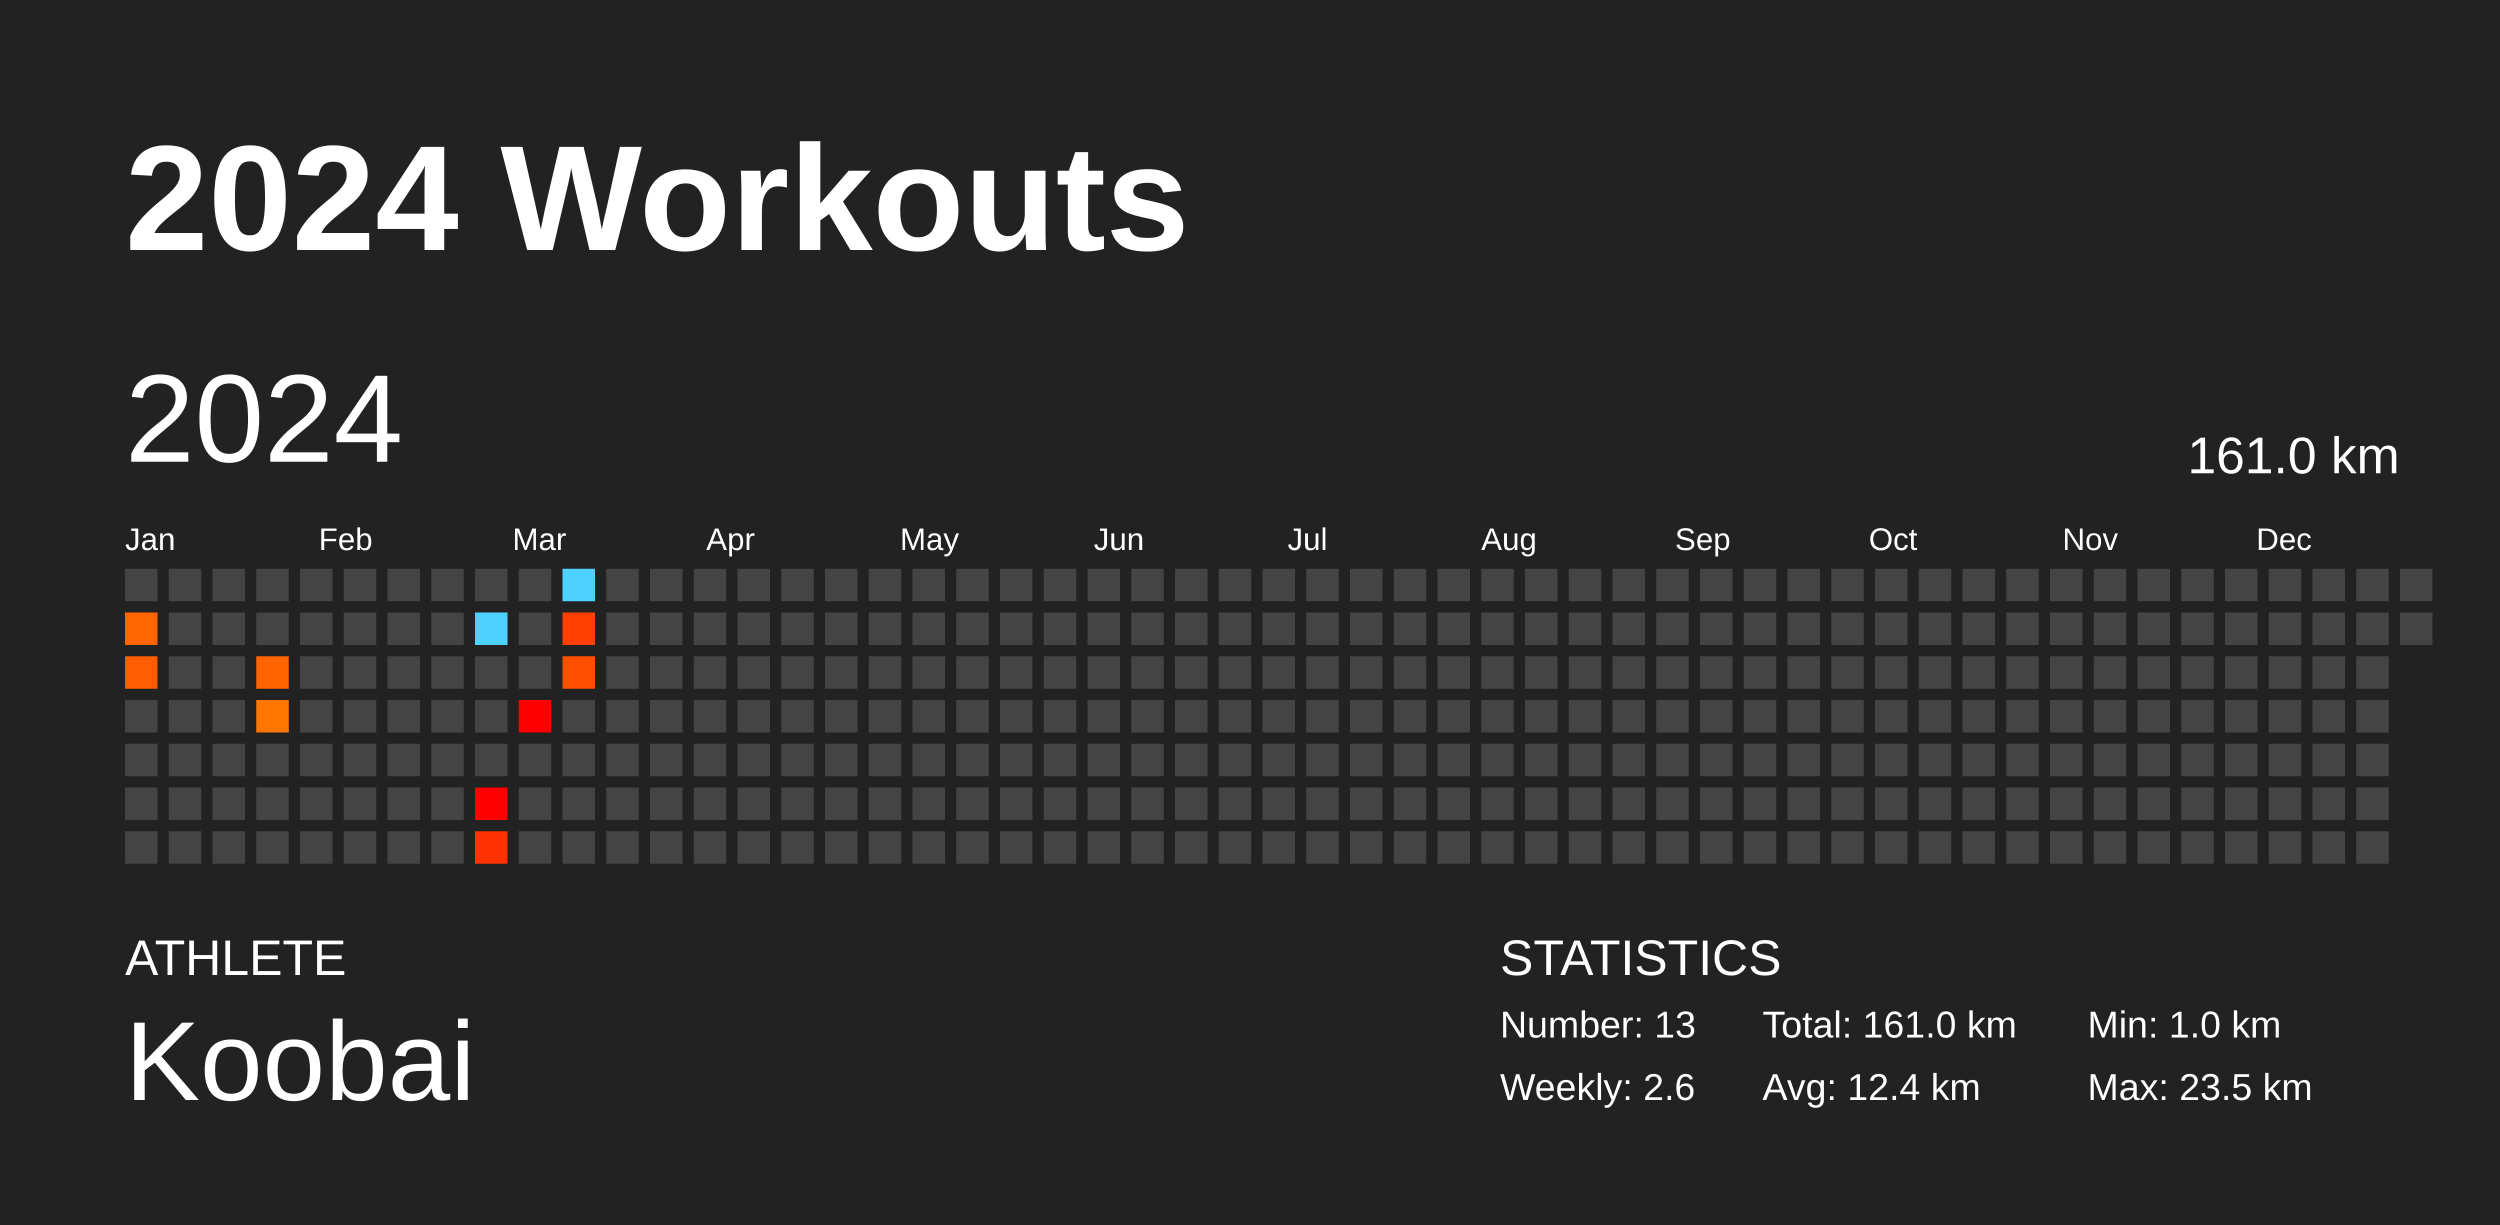
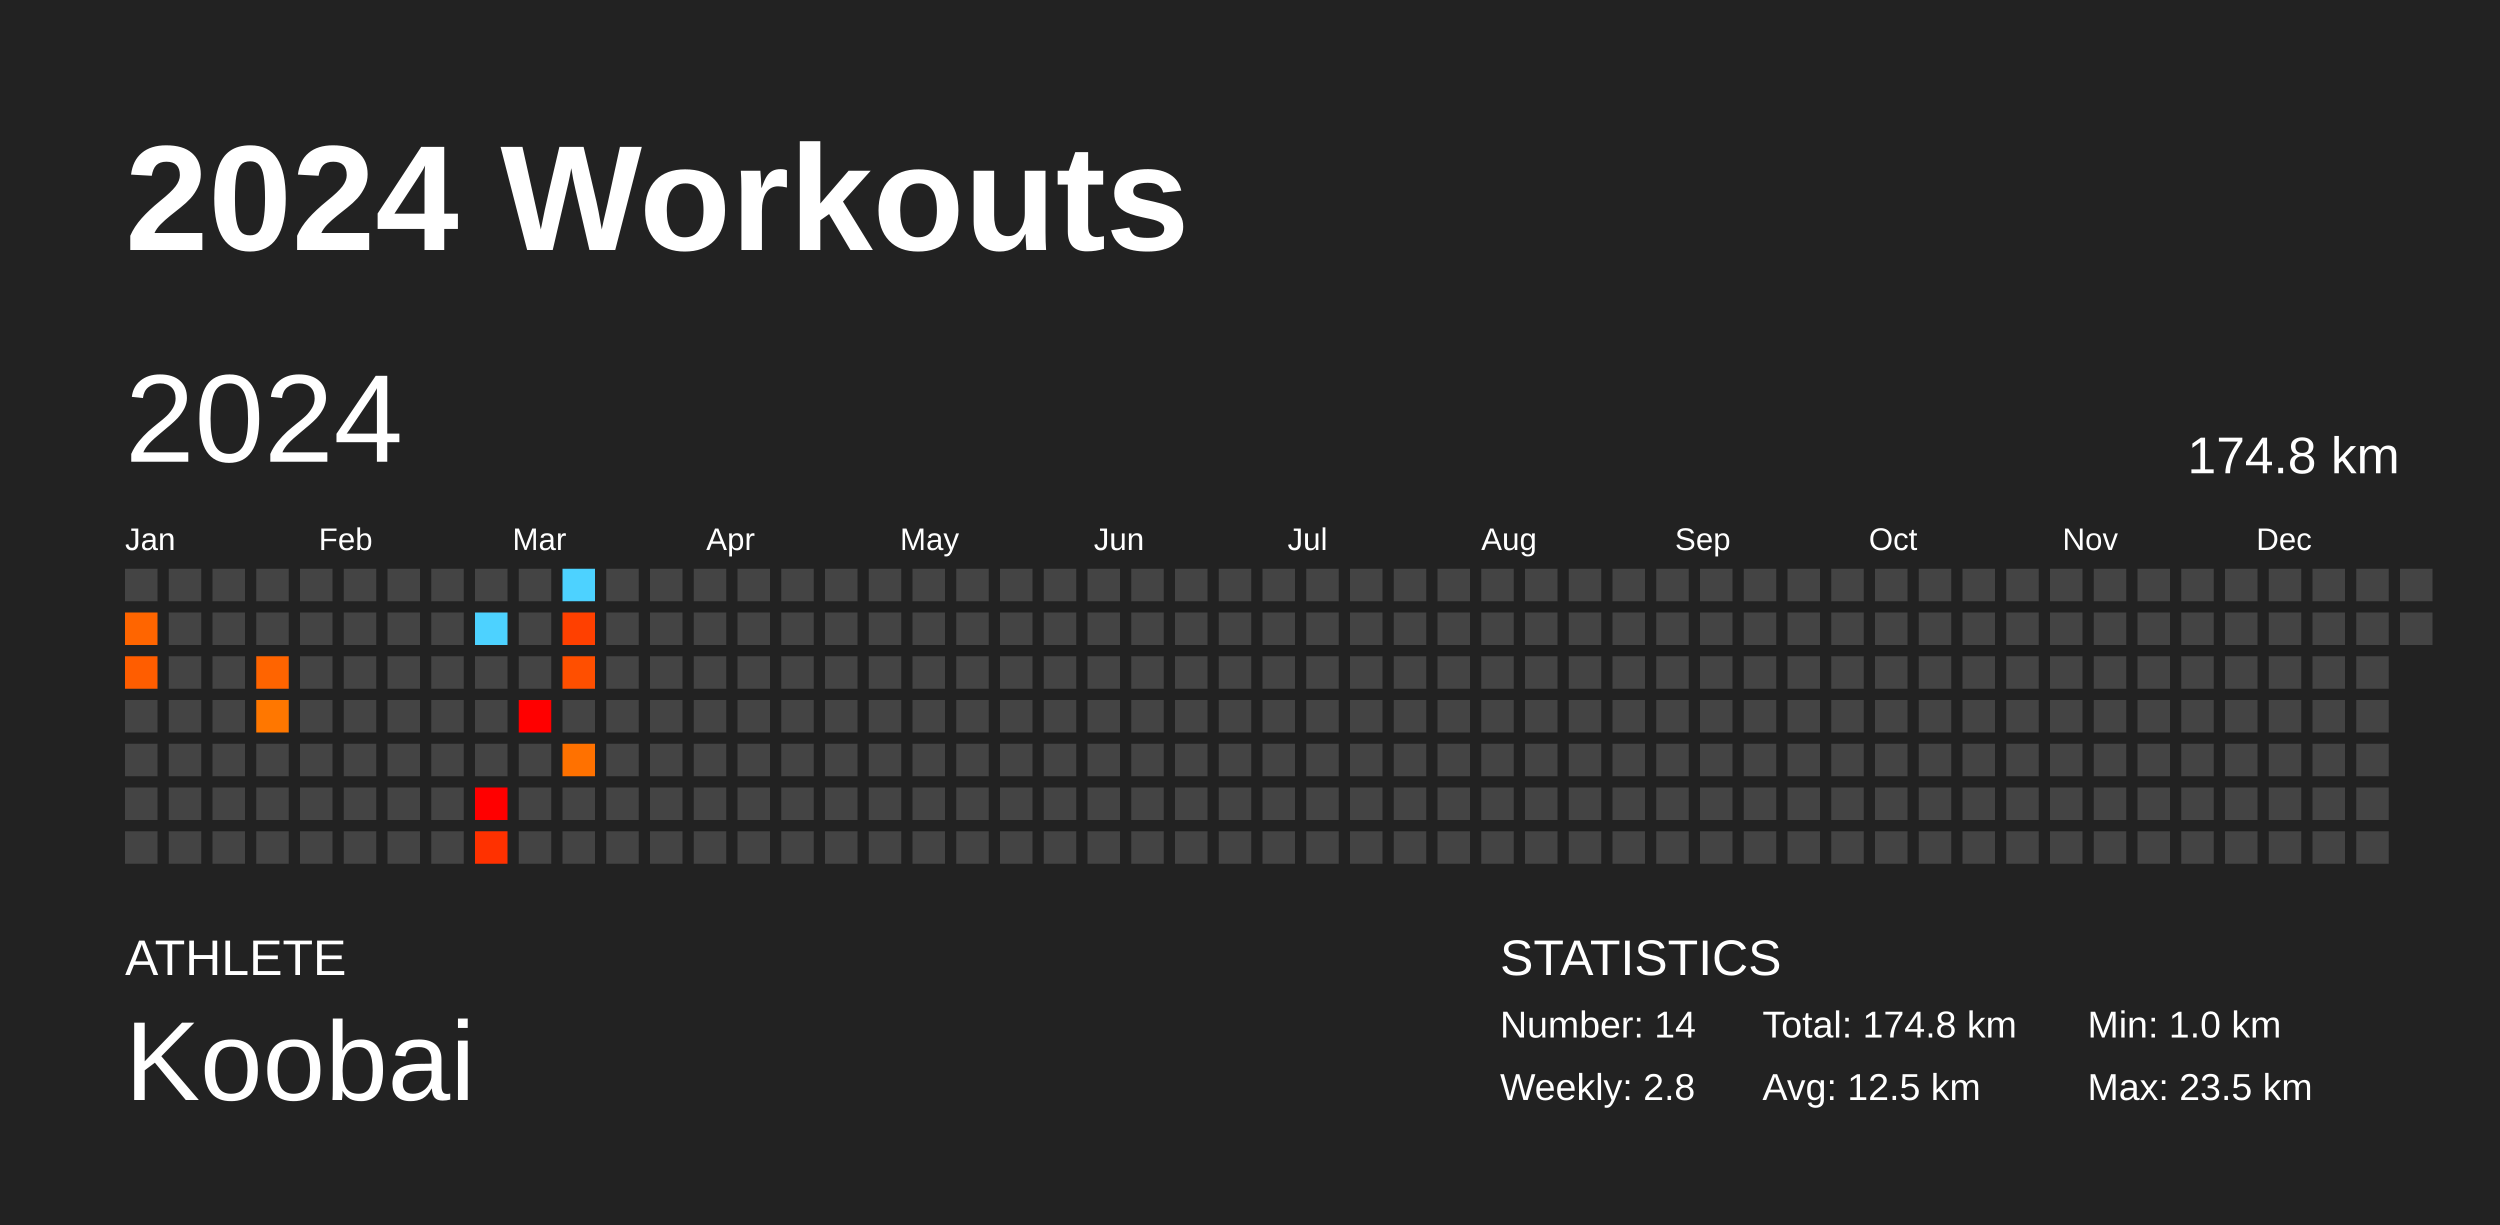
<svg xmlns="http://www.w3.org/2000/svg" baseProfile="full" height="98mm" version="1.1" viewBox="0,0,200,98" width="200mm">
  <defs />
  <rect fill="#222222" height="98" width="200" x="0" y="0" />
  <text fill="#FFFFFF" style="font-size:12px; font-family:Arial; font-weight:bold;" x="10" y="20">2024 Workouts</text>
  <text fill="#FFFFFF" style="font-size:4px; font-family:Arial" x="10" y="78">ATHLETE</text>
  <text fill="#FFFFFF" style="font-size:9px; font-family:Arial" x="10" y="88">Koobai</text>
  <text fill="#FFFFFF" style="font-size:4px; font-family:Arial" x="120" y="78">STATISTICS</text>
-   <text fill="#FFFFFF" style="font-size:3px; font-family:Arial" x="120" y="83">Number: 13</text>
-   <text fill="#FFFFFF" style="font-size:3px; font-family:Arial" x="120" y="88">Weekly: 2.6</text>
-   <text fill="#FFFFFF" style="font-size:3px; font-family:Arial" x="141" y="83">Total: 161.0 km</text>
-   <text fill="#FFFFFF" style="font-size:3px; font-family:Arial" x="141" y="88">Avg: 12.4 km</text>
+   <text fill="#FFFFFF" style="font-size:3px; font-family:Arial" x="120" y="83">Number: 14</text>
+   <text fill="#FFFFFF" style="font-size:3px; font-family:Arial" x="120" y="88">Weekly: 2.8</text>
+   <text fill="#FFFFFF" style="font-size:3px; font-family:Arial" x="141" y="83">Total: 174.8 km</text>
+   <text fill="#FFFFFF" style="font-size:3px; font-family:Arial" x="141" y="88">Avg: 12.5 km</text>
  <text fill="#FFFFFF" style="font-size:3px; font-family:Arial" x="167" y="83">Min: 1.0 km</text>
  <text fill="#FFFFFF" style="font-size:3px; font-family:Arial" x="167" y="88">Max: 23.5 km</text>
  <text dominant-baseline="hanging" fill="#FFFFFF" style="font-size:10.0px; font-family:Arial;" x="10" y="30">2024</text>
-   <text dominant-baseline="hanging" fill="#FFFFFF" style="font-size:4.125px; font-family:Arial;" x="175" y="35">161.0 km</text>
+   <text dominant-baseline="hanging" fill="#FFFFFF" style="font-size:4.125px; font-family:Arial;" x="175" y="35">174.8 km</text>
  <text fill="#FFFFFF" style="font-size:2.5px; font-family:Arial" x="10.0" y="44">Jan</text>
  <text fill="#FFFFFF" style="font-size:2.5px; font-family:Arial" x="25.5" y="44">Feb</text>
  <text fill="#FFFFFF" style="font-size:2.5px; font-family:Arial" x="41.0" y="44">Mar</text>
  <text fill="#FFFFFF" style="font-size:2.5px; font-family:Arial" x="56.5" y="44">Apr</text>
  <text fill="#FFFFFF" style="font-size:2.5px; font-family:Arial" x="72.0" y="44">May</text>
  <text fill="#FFFFFF" style="font-size:2.5px; font-family:Arial" x="87.5" y="44">Jun</text>
  <text fill="#FFFFFF" style="font-size:2.5px; font-family:Arial" x="103.0" y="44">Jul</text>
  <text fill="#FFFFFF" style="font-size:2.5px; font-family:Arial" x="118.5" y="44">Aug</text>
  <text fill="#FFFFFF" style="font-size:2.5px; font-family:Arial" x="134.0" y="44">Sep</text>
  <text fill="#FFFFFF" style="font-size:2.5px; font-family:Arial" x="149.5" y="44">Oct</text>
  <text fill="#FFFFFF" style="font-size:2.5px; font-family:Arial" x="165.0" y="44">Nov</text>
  <text fill="#FFFFFF" style="font-size:2.5px; font-family:Arial" x="180.5" y="44">Dec</text>
  <rect fill="#444444" height="2.6" width="2.6" x="10.0" y="45.5" />
  <rect fill="#ff6500" height="2.6" width="2.6" x="10.0" y="49.0" />
  <rect fill="#ff5d00" height="2.6" width="2.6" x="10.0" y="52.5" />
  <rect fill="#444444" height="2.6" width="2.6" x="10.0" y="56.0" />
  <rect fill="#444444" height="2.6" width="2.6" x="10.0" y="59.5" />
  <rect fill="#444444" height="2.6" width="2.6" x="10.0" y="63.0" />
  <rect fill="#444444" height="2.6" width="2.6" x="10.0" y="66.5" />
  <rect fill="#444444" height="2.6" width="2.6" x="13.5" y="45.5" />
  <rect fill="#444444" height="2.6" width="2.6" x="13.5" y="49.0" />
  <rect fill="#444444" height="2.6" width="2.6" x="13.5" y="52.5" />
  <rect fill="#444444" height="2.6" width="2.6" x="13.5" y="56.0" />
  <rect fill="#444444" height="2.6" width="2.6" x="13.5" y="59.5" />
  <rect fill="#444444" height="2.6" width="2.6" x="13.5" y="63.0" />
  <rect fill="#444444" height="2.6" width="2.6" x="13.5" y="66.5" />
  <rect fill="#444444" height="2.6" width="2.6" x="17.0" y="45.5" />
  <rect fill="#444444" height="2.6" width="2.6" x="17.0" y="49.0" />
  <rect fill="#444444" height="2.6" width="2.6" x="17.0" y="52.5" />
  <rect fill="#444444" height="2.6" width="2.6" x="17.0" y="56.0" />
  <rect fill="#444444" height="2.6" width="2.6" x="17.0" y="59.5" />
  <rect fill="#444444" height="2.6" width="2.6" x="17.0" y="63.0" />
  <rect fill="#444444" height="2.6" width="2.6" x="17.0" y="66.5" />
  <rect fill="#444444" height="2.6" width="2.6" x="20.5" y="45.5" />
  <rect fill="#444444" height="2.6" width="2.6" x="20.5" y="49.0" />
  <rect fill="#ff6400" height="2.6" width="2.6" x="20.5" y="52.5" />
  <rect fill="#ff7700" height="2.6" width="2.6" x="20.5" y="56.0" />
  <rect fill="#444444" height="2.6" width="2.6" x="20.5" y="59.5" />
  <rect fill="#444444" height="2.6" width="2.6" x="20.5" y="63.0" />
  <rect fill="#444444" height="2.6" width="2.6" x="20.5" y="66.5" />
  <rect fill="#444444" height="2.6" width="2.6" x="24.0" y="45.5" />
  <rect fill="#444444" height="2.6" width="2.6" x="24.0" y="49.0" />
  <rect fill="#444444" height="2.6" width="2.6" x="24.0" y="52.5" />
  <rect fill="#444444" height="2.6" width="2.6" x="24.0" y="56.0" />
  <rect fill="#444444" height="2.6" width="2.6" x="24.0" y="59.5" />
  <rect fill="#444444" height="2.6" width="2.6" x="24.0" y="63.0" />
  <rect fill="#444444" height="2.6" width="2.6" x="24.0" y="66.5" />
  <rect fill="#444444" height="2.6" width="2.6" x="27.5" y="45.5" />
  <rect fill="#444444" height="2.6" width="2.6" x="27.5" y="49.0" />
  <rect fill="#444444" height="2.6" width="2.6" x="27.5" y="52.5" />
  <rect fill="#444444" height="2.6" width="2.6" x="27.5" y="56.0" />
  <rect fill="#444444" height="2.6" width="2.6" x="27.5" y="59.5" />
  <rect fill="#444444" height="2.6" width="2.6" x="27.5" y="63.0" />
  <rect fill="#444444" height="2.6" width="2.6" x="27.5" y="66.5" />
  <rect fill="#444444" height="2.6" width="2.6" x="31.0" y="45.5" />
  <rect fill="#444444" height="2.6" width="2.6" x="31.0" y="49.0" />
  <rect fill="#444444" height="2.6" width="2.6" x="31.0" y="52.5" />
  <rect fill="#444444" height="2.6" width="2.6" x="31.0" y="56.0" />
  <rect fill="#444444" height="2.6" width="2.6" x="31.0" y="59.5" />
  <rect fill="#444444" height="2.6" width="2.6" x="31.0" y="63.0" />
  <rect fill="#444444" height="2.6" width="2.6" x="31.0" y="66.5" />
  <rect fill="#444444" height="2.6" width="2.6" x="34.5" y="45.5" />
  <rect fill="#444444" height="2.6" width="2.6" x="34.5" y="49.0" />
  <rect fill="#444444" height="2.6" width="2.6" x="34.5" y="52.5" />
  <rect fill="#444444" height="2.6" width="2.6" x="34.5" y="56.0" />
  <rect fill="#444444" height="2.6" width="2.6" x="34.5" y="59.5" />
  <rect fill="#444444" height="2.6" width="2.6" x="34.5" y="63.0" />
  <rect fill="#444444" height="2.6" width="2.6" x="34.5" y="66.5" />
  <rect fill="#444444" height="2.6" width="2.6" x="38.0" y="45.5" />
  <rect fill="#4dd2ff" height="2.6" width="2.6" x="38.0" y="49.0" />
  <rect fill="#444444" height="2.6" width="2.6" x="38.0" y="52.5" />
  <rect fill="#444444" height="2.6" width="2.6" x="38.0" y="56.0" />
  <rect fill="#444444" height="2.6" width="2.6" x="38.0" y="59.5" />
  <rect fill="red" height="2.6" width="2.6" x="38.0" y="63.0" />
  <rect fill="#ff3100" height="2.6" width="2.6" x="38.0" y="66.5" />
  <rect fill="#444444" height="2.6" width="2.6" x="41.5" y="45.5" />
  <rect fill="#444444" height="2.6" width="2.6" x="41.5" y="49.0" />
  <rect fill="#444444" height="2.6" width="2.6" x="41.5" y="52.5" />
  <rect fill="red" height="2.6" width="2.6" x="41.5" y="56.0" />
  <rect fill="#444444" height="2.6" width="2.6" x="41.5" y="59.5" />
  <rect fill="#444444" height="2.6" width="2.6" x="41.5" y="63.0" />
  <rect fill="#444444" height="2.6" width="2.6" x="41.5" y="66.5" />
  <rect fill="#4dd2ff" height="2.6" width="2.6" x="45.0" y="45.5" />
  <rect fill="#ff4000" height="2.6" width="2.6" x="45.0" y="49.0" />
  <rect fill="#ff4f00" height="2.6" width="2.6" x="45.0" y="52.5" />
  <rect fill="#444444" height="2.6" width="2.6" x="45.0" y="56.0" />
-   <rect fill="#444444" height="2.6" width="2.6" x="45.0" y="59.5" />
+   <rect fill="#ff7100" height="2.6" width="2.6" x="45.0" y="59.5" />
  <rect fill="#444444" height="2.6" width="2.6" x="45.0" y="63.0" />
  <rect fill="#444444" height="2.6" width="2.6" x="45.0" y="66.5" />
  <rect fill="#444444" height="2.6" width="2.6" x="48.5" y="45.5" />
  <rect fill="#444444" height="2.6" width="2.6" x="48.5" y="49.0" />
  <rect fill="#444444" height="2.6" width="2.6" x="48.5" y="52.5" />
  <rect fill="#444444" height="2.6" width="2.6" x="48.5" y="56.0" />
  <rect fill="#444444" height="2.6" width="2.6" x="48.5" y="59.5" />
  <rect fill="#444444" height="2.6" width="2.6" x="48.5" y="63.0" />
  <rect fill="#444444" height="2.6" width="2.6" x="48.5" y="66.5" />
  <rect fill="#444444" height="2.6" width="2.6" x="52.0" y="45.5" />
  <rect fill="#444444" height="2.6" width="2.6" x="52.0" y="49.0" />
  <rect fill="#444444" height="2.6" width="2.6" x="52.0" y="52.5" />
  <rect fill="#444444" height="2.6" width="2.6" x="52.0" y="56.0" />
  <rect fill="#444444" height="2.6" width="2.6" x="52.0" y="59.5" />
  <rect fill="#444444" height="2.6" width="2.6" x="52.0" y="63.0" />
  <rect fill="#444444" height="2.6" width="2.6" x="52.0" y="66.5" />
  <rect fill="#444444" height="2.6" width="2.6" x="55.5" y="45.5" />
  <rect fill="#444444" height="2.6" width="2.6" x="55.5" y="49.0" />
  <rect fill="#444444" height="2.6" width="2.6" x="55.5" y="52.5" />
  <rect fill="#444444" height="2.6" width="2.6" x="55.5" y="56.0" />
  <rect fill="#444444" height="2.6" width="2.6" x="55.5" y="59.5" />
  <rect fill="#444444" height="2.6" width="2.6" x="55.5" y="63.0" />
  <rect fill="#444444" height="2.6" width="2.6" x="55.5" y="66.5" />
  <rect fill="#444444" height="2.6" width="2.6" x="59.0" y="45.5" />
  <rect fill="#444444" height="2.6" width="2.6" x="59.0" y="49.0" />
  <rect fill="#444444" height="2.6" width="2.6" x="59.0" y="52.5" />
  <rect fill="#444444" height="2.6" width="2.6" x="59.0" y="56.0" />
  <rect fill="#444444" height="2.6" width="2.6" x="59.0" y="59.5" />
  <rect fill="#444444" height="2.6" width="2.6" x="59.0" y="63.0" />
  <rect fill="#444444" height="2.6" width="2.6" x="59.0" y="66.5" />
  <rect fill="#444444" height="2.6" width="2.6" x="62.5" y="45.5" />
  <rect fill="#444444" height="2.6" width="2.6" x="62.5" y="49.0" />
  <rect fill="#444444" height="2.6" width="2.6" x="62.5" y="52.5" />
  <rect fill="#444444" height="2.6" width="2.6" x="62.5" y="56.0" />
  <rect fill="#444444" height="2.6" width="2.6" x="62.5" y="59.5" />
  <rect fill="#444444" height="2.6" width="2.6" x="62.5" y="63.0" />
  <rect fill="#444444" height="2.6" width="2.6" x="62.5" y="66.5" />
  <rect fill="#444444" height="2.6" width="2.6" x="66.0" y="45.5" />
  <rect fill="#444444" height="2.6" width="2.6" x="66.0" y="49.0" />
  <rect fill="#444444" height="2.6" width="2.6" x="66.0" y="52.5" />
  <rect fill="#444444" height="2.6" width="2.6" x="66.0" y="56.0" />
  <rect fill="#444444" height="2.6" width="2.6" x="66.0" y="59.5" />
  <rect fill="#444444" height="2.6" width="2.6" x="66.0" y="63.0" />
  <rect fill="#444444" height="2.6" width="2.6" x="66.0" y="66.5" />
  <rect fill="#444444" height="2.6" width="2.6" x="69.5" y="45.5" />
  <rect fill="#444444" height="2.6" width="2.6" x="69.5" y="49.0" />
  <rect fill="#444444" height="2.6" width="2.6" x="69.5" y="52.5" />
  <rect fill="#444444" height="2.6" width="2.6" x="69.5" y="56.0" />
  <rect fill="#444444" height="2.6" width="2.6" x="69.5" y="59.5" />
  <rect fill="#444444" height="2.6" width="2.6" x="69.5" y="63.0" />
  <rect fill="#444444" height="2.6" width="2.6" x="69.5" y="66.5" />
  <rect fill="#444444" height="2.6" width="2.6" x="73.0" y="45.5" />
  <rect fill="#444444" height="2.6" width="2.6" x="73.0" y="49.0" />
  <rect fill="#444444" height="2.6" width="2.6" x="73.0" y="52.5" />
  <rect fill="#444444" height="2.6" width="2.6" x="73.0" y="56.0" />
  <rect fill="#444444" height="2.6" width="2.6" x="73.0" y="59.5" />
  <rect fill="#444444" height="2.6" width="2.6" x="73.0" y="63.0" />
  <rect fill="#444444" height="2.6" width="2.6" x="73.0" y="66.5" />
  <rect fill="#444444" height="2.6" width="2.6" x="76.5" y="45.5" />
  <rect fill="#444444" height="2.6" width="2.6" x="76.5" y="49.0" />
  <rect fill="#444444" height="2.6" width="2.6" x="76.5" y="52.5" />
  <rect fill="#444444" height="2.6" width="2.6" x="76.5" y="56.0" />
  <rect fill="#444444" height="2.6" width="2.6" x="76.5" y="59.5" />
  <rect fill="#444444" height="2.6" width="2.6" x="76.5" y="63.0" />
  <rect fill="#444444" height="2.6" width="2.6" x="76.5" y="66.5" />
  <rect fill="#444444" height="2.6" width="2.6" x="80.0" y="45.5" />
  <rect fill="#444444" height="2.6" width="2.6" x="80.0" y="49.0" />
  <rect fill="#444444" height="2.6" width="2.6" x="80.0" y="52.5" />
  <rect fill="#444444" height="2.6" width="2.6" x="80.0" y="56.0" />
  <rect fill="#444444" height="2.6" width="2.6" x="80.0" y="59.5" />
  <rect fill="#444444" height="2.6" width="2.6" x="80.0" y="63.0" />
  <rect fill="#444444" height="2.6" width="2.6" x="80.0" y="66.5" />
  <rect fill="#444444" height="2.6" width="2.6" x="83.5" y="45.5" />
  <rect fill="#444444" height="2.6" width="2.6" x="83.5" y="49.0" />
  <rect fill="#444444" height="2.6" width="2.6" x="83.5" y="52.5" />
  <rect fill="#444444" height="2.6" width="2.6" x="83.5" y="56.0" />
  <rect fill="#444444" height="2.6" width="2.6" x="83.5" y="59.5" />
  <rect fill="#444444" height="2.6" width="2.6" x="83.5" y="63.0" />
  <rect fill="#444444" height="2.6" width="2.6" x="83.5" y="66.5" />
  <rect fill="#444444" height="2.6" width="2.6" x="87.0" y="45.5" />
  <rect fill="#444444" height="2.6" width="2.6" x="87.0" y="49.0" />
  <rect fill="#444444" height="2.6" width="2.6" x="87.0" y="52.5" />
  <rect fill="#444444" height="2.6" width="2.6" x="87.0" y="56.0" />
  <rect fill="#444444" height="2.6" width="2.6" x="87.0" y="59.5" />
  <rect fill="#444444" height="2.6" width="2.6" x="87.0" y="63.0" />
  <rect fill="#444444" height="2.6" width="2.6" x="87.0" y="66.5" />
  <rect fill="#444444" height="2.6" width="2.6" x="90.5" y="45.5" />
  <rect fill="#444444" height="2.6" width="2.6" x="90.5" y="49.0" />
  <rect fill="#444444" height="2.6" width="2.6" x="90.5" y="52.5" />
  <rect fill="#444444" height="2.6" width="2.6" x="90.5" y="56.0" />
  <rect fill="#444444" height="2.6" width="2.6" x="90.5" y="59.5" />
  <rect fill="#444444" height="2.6" width="2.6" x="90.5" y="63.0" />
  <rect fill="#444444" height="2.6" width="2.6" x="90.5" y="66.5" />
  <rect fill="#444444" height="2.6" width="2.6" x="94.0" y="45.5" />
  <rect fill="#444444" height="2.6" width="2.6" x="94.0" y="49.0" />
  <rect fill="#444444" height="2.6" width="2.6" x="94.0" y="52.5" />
  <rect fill="#444444" height="2.6" width="2.6" x="94.0" y="56.0" />
  <rect fill="#444444" height="2.6" width="2.6" x="94.0" y="59.5" />
  <rect fill="#444444" height="2.6" width="2.6" x="94.0" y="63.0" />
  <rect fill="#444444" height="2.6" width="2.6" x="94.0" y="66.5" />
  <rect fill="#444444" height="2.6" width="2.6" x="97.5" y="45.5" />
  <rect fill="#444444" height="2.6" width="2.6" x="97.5" y="49.0" />
  <rect fill="#444444" height="2.6" width="2.6" x="97.5" y="52.5" />
  <rect fill="#444444" height="2.6" width="2.6" x="97.5" y="56.0" />
  <rect fill="#444444" height="2.6" width="2.6" x="97.5" y="59.5" />
  <rect fill="#444444" height="2.6" width="2.6" x="97.5" y="63.0" />
  <rect fill="#444444" height="2.6" width="2.6" x="97.5" y="66.5" />
  <rect fill="#444444" height="2.6" width="2.6" x="101.0" y="45.5" />
  <rect fill="#444444" height="2.6" width="2.6" x="101.0" y="49.0" />
  <rect fill="#444444" height="2.6" width="2.6" x="101.0" y="52.5" />
  <rect fill="#444444" height="2.6" width="2.6" x="101.0" y="56.0" />
  <rect fill="#444444" height="2.6" width="2.6" x="101.0" y="59.5" />
  <rect fill="#444444" height="2.6" width="2.6" x="101.0" y="63.0" />
  <rect fill="#444444" height="2.6" width="2.6" x="101.0" y="66.5" />
  <rect fill="#444444" height="2.6" width="2.6" x="104.5" y="45.5" />
  <rect fill="#444444" height="2.6" width="2.6" x="104.5" y="49.0" />
  <rect fill="#444444" height="2.6" width="2.6" x="104.5" y="52.5" />
  <rect fill="#444444" height="2.6" width="2.6" x="104.5" y="56.0" />
  <rect fill="#444444" height="2.6" width="2.6" x="104.5" y="59.5" />
  <rect fill="#444444" height="2.6" width="2.6" x="104.5" y="63.0" />
  <rect fill="#444444" height="2.6" width="2.6" x="104.5" y="66.5" />
  <rect fill="#444444" height="2.6" width="2.6" x="108.0" y="45.5" />
  <rect fill="#444444" height="2.6" width="2.6" x="108.0" y="49.0" />
  <rect fill="#444444" height="2.6" width="2.6" x="108.0" y="52.5" />
  <rect fill="#444444" height="2.6" width="2.6" x="108.0" y="56.0" />
  <rect fill="#444444" height="2.6" width="2.6" x="108.0" y="59.5" />
  <rect fill="#444444" height="2.6" width="2.6" x="108.0" y="63.0" />
  <rect fill="#444444" height="2.6" width="2.6" x="108.0" y="66.5" />
  <rect fill="#444444" height="2.6" width="2.6" x="111.5" y="45.5" />
  <rect fill="#444444" height="2.6" width="2.6" x="111.5" y="49.0" />
  <rect fill="#444444" height="2.6" width="2.6" x="111.5" y="52.5" />
  <rect fill="#444444" height="2.6" width="2.6" x="111.5" y="56.0" />
  <rect fill="#444444" height="2.6" width="2.6" x="111.5" y="59.5" />
  <rect fill="#444444" height="2.6" width="2.6" x="111.5" y="63.0" />
  <rect fill="#444444" height="2.6" width="2.6" x="111.5" y="66.5" />
  <rect fill="#444444" height="2.6" width="2.6" x="115.0" y="45.5" />
  <rect fill="#444444" height="2.6" width="2.6" x="115.0" y="49.0" />
  <rect fill="#444444" height="2.6" width="2.6" x="115.0" y="52.5" />
  <rect fill="#444444" height="2.6" width="2.6" x="115.0" y="56.0" />
  <rect fill="#444444" height="2.6" width="2.6" x="115.0" y="59.5" />
  <rect fill="#444444" height="2.6" width="2.6" x="115.0" y="63.0" />
  <rect fill="#444444" height="2.6" width="2.6" x="115.0" y="66.5" />
  <rect fill="#444444" height="2.6" width="2.6" x="118.5" y="45.5" />
  <rect fill="#444444" height="2.6" width="2.6" x="118.5" y="49.0" />
  <rect fill="#444444" height="2.6" width="2.6" x="118.5" y="52.5" />
  <rect fill="#444444" height="2.6" width="2.6" x="118.5" y="56.0" />
  <rect fill="#444444" height="2.6" width="2.6" x="118.5" y="59.5" />
  <rect fill="#444444" height="2.6" width="2.6" x="118.5" y="63.0" />
  <rect fill="#444444" height="2.6" width="2.6" x="118.5" y="66.5" />
  <rect fill="#444444" height="2.6" width="2.6" x="122.0" y="45.5" />
  <rect fill="#444444" height="2.6" width="2.6" x="122.0" y="49.0" />
  <rect fill="#444444" height="2.6" width="2.6" x="122.0" y="52.5" />
  <rect fill="#444444" height="2.6" width="2.6" x="122.0" y="56.0" />
  <rect fill="#444444" height="2.6" width="2.6" x="122.0" y="59.5" />
  <rect fill="#444444" height="2.6" width="2.6" x="122.0" y="63.0" />
  <rect fill="#444444" height="2.6" width="2.6" x="122.0" y="66.5" />
  <rect fill="#444444" height="2.6" width="2.6" x="125.5" y="45.5" />
  <rect fill="#444444" height="2.6" width="2.6" x="125.5" y="49.0" />
  <rect fill="#444444" height="2.6" width="2.6" x="125.5" y="52.5" />
  <rect fill="#444444" height="2.6" width="2.6" x="125.5" y="56.0" />
  <rect fill="#444444" height="2.6" width="2.6" x="125.5" y="59.5" />
  <rect fill="#444444" height="2.6" width="2.6" x="125.5" y="63.0" />
  <rect fill="#444444" height="2.6" width="2.6" x="125.5" y="66.5" />
  <rect fill="#444444" height="2.6" width="2.6" x="129.0" y="45.5" />
  <rect fill="#444444" height="2.6" width="2.6" x="129.0" y="49.0" />
  <rect fill="#444444" height="2.6" width="2.6" x="129.0" y="52.5" />
  <rect fill="#444444" height="2.6" width="2.6" x="129.0" y="56.0" />
  <rect fill="#444444" height="2.6" width="2.6" x="129.0" y="59.5" />
  <rect fill="#444444" height="2.6" width="2.6" x="129.0" y="63.0" />
  <rect fill="#444444" height="2.6" width="2.6" x="129.0" y="66.5" />
  <rect fill="#444444" height="2.6" width="2.6" x="132.5" y="45.5" />
  <rect fill="#444444" height="2.6" width="2.6" x="132.5" y="49.0" />
  <rect fill="#444444" height="2.6" width="2.6" x="132.5" y="52.5" />
  <rect fill="#444444" height="2.6" width="2.6" x="132.5" y="56.0" />
  <rect fill="#444444" height="2.6" width="2.6" x="132.5" y="59.5" />
  <rect fill="#444444" height="2.6" width="2.6" x="132.5" y="63.0" />
  <rect fill="#444444" height="2.6" width="2.6" x="132.5" y="66.5" />
  <rect fill="#444444" height="2.6" width="2.6" x="136.0" y="45.5" />
  <rect fill="#444444" height="2.6" width="2.6" x="136.0" y="49.0" />
  <rect fill="#444444" height="2.6" width="2.6" x="136.0" y="52.5" />
  <rect fill="#444444" height="2.6" width="2.6" x="136.0" y="56.0" />
  <rect fill="#444444" height="2.6" width="2.6" x="136.0" y="59.5" />
  <rect fill="#444444" height="2.6" width="2.6" x="136.0" y="63.0" />
  <rect fill="#444444" height="2.6" width="2.6" x="136.0" y="66.5" />
  <rect fill="#444444" height="2.6" width="2.6" x="139.5" y="45.5" />
  <rect fill="#444444" height="2.6" width="2.6" x="139.5" y="49.0" />
  <rect fill="#444444" height="2.6" width="2.6" x="139.5" y="52.5" />
  <rect fill="#444444" height="2.6" width="2.6" x="139.5" y="56.0" />
  <rect fill="#444444" height="2.6" width="2.6" x="139.5" y="59.5" />
  <rect fill="#444444" height="2.6" width="2.6" x="139.5" y="63.0" />
  <rect fill="#444444" height="2.6" width="2.6" x="139.5" y="66.5" />
  <rect fill="#444444" height="2.6" width="2.6" x="143.0" y="45.5" />
  <rect fill="#444444" height="2.6" width="2.6" x="143.0" y="49.0" />
  <rect fill="#444444" height="2.6" width="2.6" x="143.0" y="52.5" />
  <rect fill="#444444" height="2.6" width="2.6" x="143.0" y="56.0" />
  <rect fill="#444444" height="2.6" width="2.6" x="143.0" y="59.5" />
  <rect fill="#444444" height="2.6" width="2.6" x="143.0" y="63.0" />
  <rect fill="#444444" height="2.6" width="2.6" x="143.0" y="66.5" />
  <rect fill="#444444" height="2.6" width="2.6" x="146.5" y="45.5" />
  <rect fill="#444444" height="2.6" width="2.6" x="146.5" y="49.0" />
  <rect fill="#444444" height="2.6" width="2.6" x="146.5" y="52.5" />
  <rect fill="#444444" height="2.6" width="2.6" x="146.5" y="56.0" />
  <rect fill="#444444" height="2.6" width="2.6" x="146.5" y="59.5" />
  <rect fill="#444444" height="2.6" width="2.6" x="146.5" y="63.0" />
  <rect fill="#444444" height="2.6" width="2.6" x="146.5" y="66.5" />
  <rect fill="#444444" height="2.6" width="2.6" x="150.0" y="45.5" />
  <rect fill="#444444" height="2.6" width="2.6" x="150.0" y="49.0" />
  <rect fill="#444444" height="2.6" width="2.6" x="150.0" y="52.5" />
  <rect fill="#444444" height="2.6" width="2.6" x="150.0" y="56.0" />
  <rect fill="#444444" height="2.6" width="2.6" x="150.0" y="59.5" />
  <rect fill="#444444" height="2.6" width="2.6" x="150.0" y="63.0" />
  <rect fill="#444444" height="2.6" width="2.6" x="150.0" y="66.5" />
  <rect fill="#444444" height="2.6" width="2.6" x="153.5" y="45.5" />
  <rect fill="#444444" height="2.6" width="2.6" x="153.5" y="49.0" />
  <rect fill="#444444" height="2.6" width="2.6" x="153.5" y="52.5" />
  <rect fill="#444444" height="2.6" width="2.6" x="153.5" y="56.0" />
  <rect fill="#444444" height="2.6" width="2.6" x="153.5" y="59.5" />
  <rect fill="#444444" height="2.6" width="2.6" x="153.5" y="63.0" />
  <rect fill="#444444" height="2.6" width="2.6" x="153.5" y="66.5" />
  <rect fill="#444444" height="2.6" width="2.6" x="157.0" y="45.5" />
  <rect fill="#444444" height="2.6" width="2.6" x="157.0" y="49.0" />
  <rect fill="#444444" height="2.6" width="2.6" x="157.0" y="52.5" />
  <rect fill="#444444" height="2.6" width="2.6" x="157.0" y="56.0" />
  <rect fill="#444444" height="2.6" width="2.6" x="157.0" y="59.5" />
  <rect fill="#444444" height="2.6" width="2.6" x="157.0" y="63.0" />
  <rect fill="#444444" height="2.6" width="2.6" x="157.0" y="66.5" />
  <rect fill="#444444" height="2.6" width="2.6" x="160.5" y="45.5" />
  <rect fill="#444444" height="2.6" width="2.6" x="160.5" y="49.0" />
  <rect fill="#444444" height="2.6" width="2.6" x="160.5" y="52.5" />
  <rect fill="#444444" height="2.6" width="2.6" x="160.5" y="56.0" />
  <rect fill="#444444" height="2.6" width="2.6" x="160.5" y="59.5" />
  <rect fill="#444444" height="2.6" width="2.6" x="160.5" y="63.0" />
  <rect fill="#444444" height="2.6" width="2.6" x="160.5" y="66.5" />
  <rect fill="#444444" height="2.6" width="2.6" x="164.0" y="45.5" />
  <rect fill="#444444" height="2.6" width="2.6" x="164.0" y="49.0" />
  <rect fill="#444444" height="2.6" width="2.6" x="164.0" y="52.5" />
  <rect fill="#444444" height="2.6" width="2.6" x="164.0" y="56.0" />
  <rect fill="#444444" height="2.6" width="2.6" x="164.0" y="59.5" />
  <rect fill="#444444" height="2.6" width="2.6" x="164.0" y="63.0" />
  <rect fill="#444444" height="2.6" width="2.6" x="164.0" y="66.5" />
  <rect fill="#444444" height="2.6" width="2.6" x="167.5" y="45.5" />
  <rect fill="#444444" height="2.6" width="2.6" x="167.5" y="49.0" />
  <rect fill="#444444" height="2.6" width="2.6" x="167.5" y="52.5" />
  <rect fill="#444444" height="2.6" width="2.6" x="167.5" y="56.0" />
  <rect fill="#444444" height="2.6" width="2.6" x="167.5" y="59.5" />
  <rect fill="#444444" height="2.6" width="2.6" x="167.5" y="63.0" />
  <rect fill="#444444" height="2.6" width="2.6" x="167.5" y="66.5" />
  <rect fill="#444444" height="2.6" width="2.6" x="171.0" y="45.5" />
  <rect fill="#444444" height="2.6" width="2.6" x="171.0" y="49.0" />
  <rect fill="#444444" height="2.6" width="2.6" x="171.0" y="52.5" />
  <rect fill="#444444" height="2.6" width="2.6" x="171.0" y="56.0" />
  <rect fill="#444444" height="2.6" width="2.6" x="171.0" y="59.5" />
  <rect fill="#444444" height="2.6" width="2.6" x="171.0" y="63.0" />
  <rect fill="#444444" height="2.6" width="2.6" x="171.0" y="66.5" />
  <rect fill="#444444" height="2.6" width="2.6" x="174.5" y="45.5" />
  <rect fill="#444444" height="2.6" width="2.6" x="174.5" y="49.0" />
  <rect fill="#444444" height="2.6" width="2.6" x="174.5" y="52.5" />
  <rect fill="#444444" height="2.6" width="2.6" x="174.5" y="56.0" />
  <rect fill="#444444" height="2.6" width="2.6" x="174.5" y="59.5" />
  <rect fill="#444444" height="2.6" width="2.6" x="174.5" y="63.0" />
  <rect fill="#444444" height="2.6" width="2.6" x="174.5" y="66.5" />
  <rect fill="#444444" height="2.6" width="2.6" x="178.0" y="45.5" />
  <rect fill="#444444" height="2.6" width="2.6" x="178.0" y="49.0" />
  <rect fill="#444444" height="2.6" width="2.6" x="178.0" y="52.5" />
  <rect fill="#444444" height="2.6" width="2.6" x="178.0" y="56.0" />
  <rect fill="#444444" height="2.6" width="2.6" x="178.0" y="59.5" />
  <rect fill="#444444" height="2.6" width="2.6" x="178.0" y="63.0" />
  <rect fill="#444444" height="2.6" width="2.6" x="178.0" y="66.5" />
  <rect fill="#444444" height="2.6" width="2.6" x="181.5" y="45.5" />
  <rect fill="#444444" height="2.6" width="2.6" x="181.5" y="49.0" />
  <rect fill="#444444" height="2.6" width="2.6" x="181.5" y="52.5" />
  <rect fill="#444444" height="2.6" width="2.6" x="181.5" y="56.0" />
  <rect fill="#444444" height="2.6" width="2.6" x="181.5" y="59.5" />
  <rect fill="#444444" height="2.6" width="2.6" x="181.5" y="63.0" />
  <rect fill="#444444" height="2.6" width="2.6" x="181.5" y="66.5" />
  <rect fill="#444444" height="2.6" width="2.6" x="185.0" y="45.5" />
  <rect fill="#444444" height="2.6" width="2.6" x="185.0" y="49.0" />
  <rect fill="#444444" height="2.6" width="2.6" x="185.0" y="52.5" />
  <rect fill="#444444" height="2.6" width="2.6" x="185.0" y="56.0" />
  <rect fill="#444444" height="2.6" width="2.6" x="185.0" y="59.5" />
  <rect fill="#444444" height="2.6" width="2.6" x="185.0" y="63.0" />
  <rect fill="#444444" height="2.6" width="2.6" x="185.0" y="66.5" />
  <rect fill="#444444" height="2.6" width="2.6" x="188.5" y="45.5" />
  <rect fill="#444444" height="2.6" width="2.6" x="188.5" y="49.0" />
  <rect fill="#444444" height="2.6" width="2.6" x="188.5" y="52.5" />
  <rect fill="#444444" height="2.6" width="2.6" x="188.5" y="56.0" />
  <rect fill="#444444" height="2.6" width="2.6" x="188.5" y="59.5" />
  <rect fill="#444444" height="2.6" width="2.6" x="188.5" y="63.0" />
  <rect fill="#444444" height="2.6" width="2.6" x="188.5" y="66.5" />
  <rect fill="#444444" height="2.6" width="2.6" x="192.0" y="45.5" />
  <rect fill="#444444" height="2.6" width="2.6" x="192.0" y="49.0" />
</svg>
